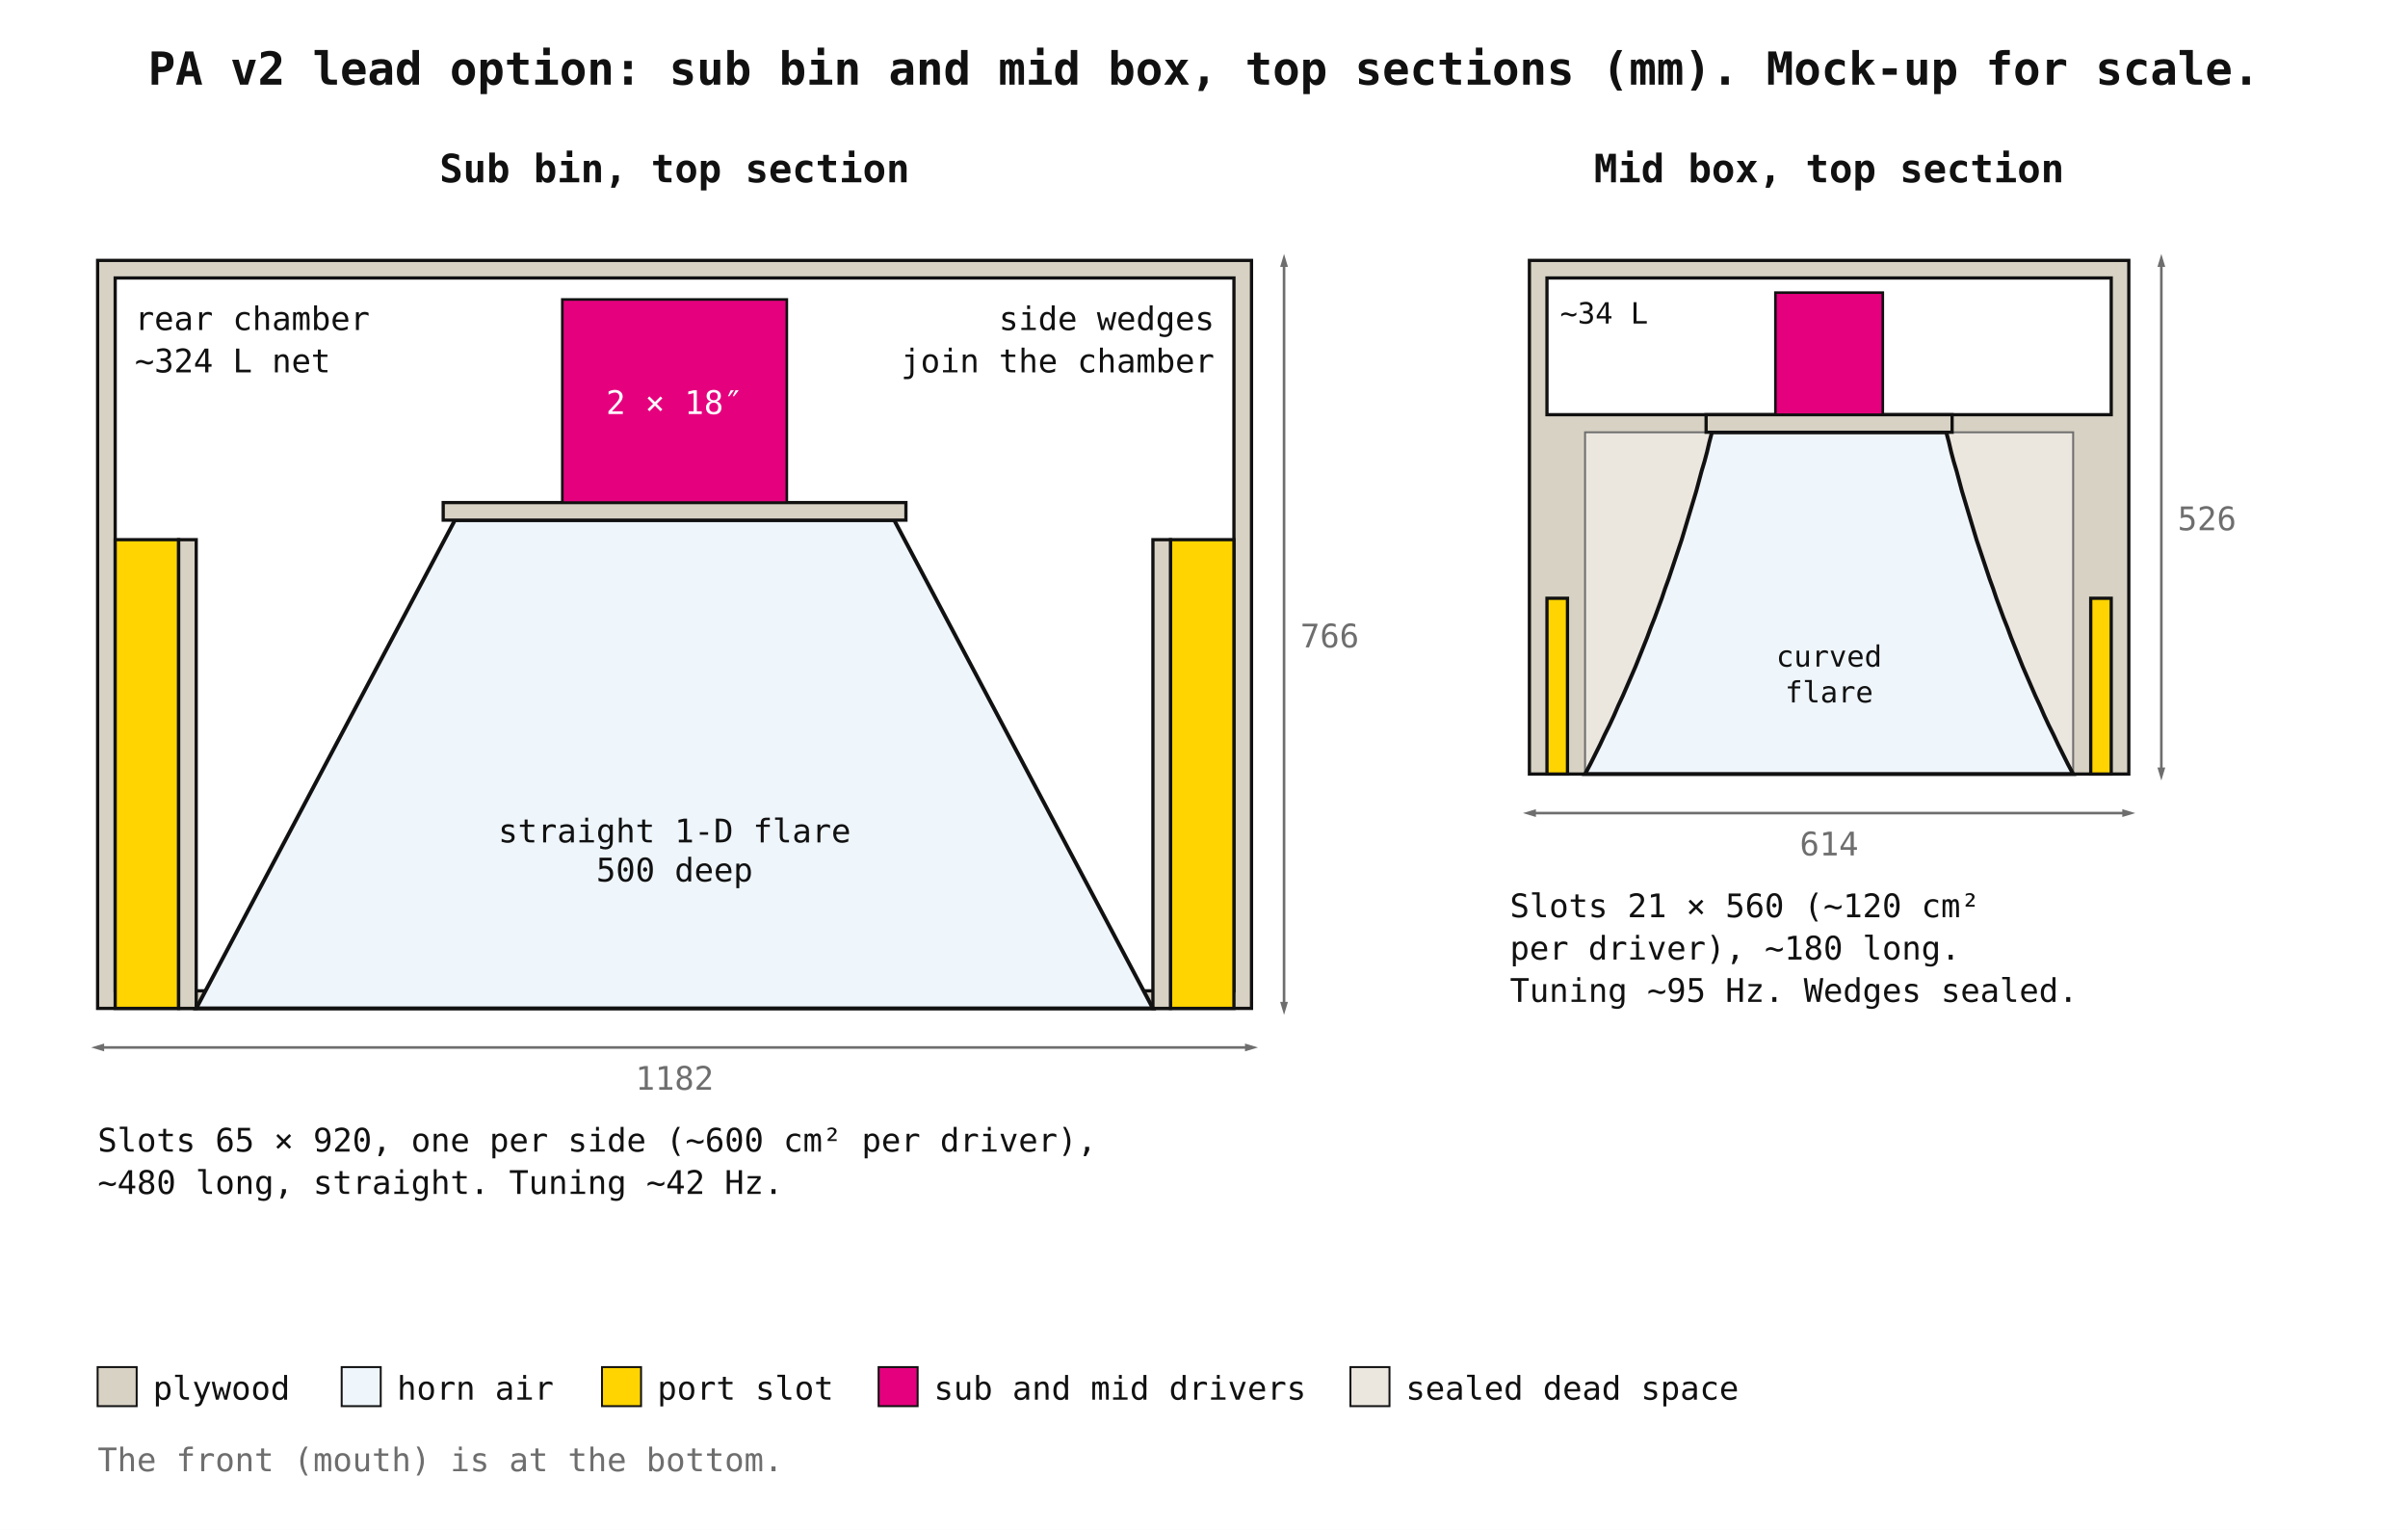
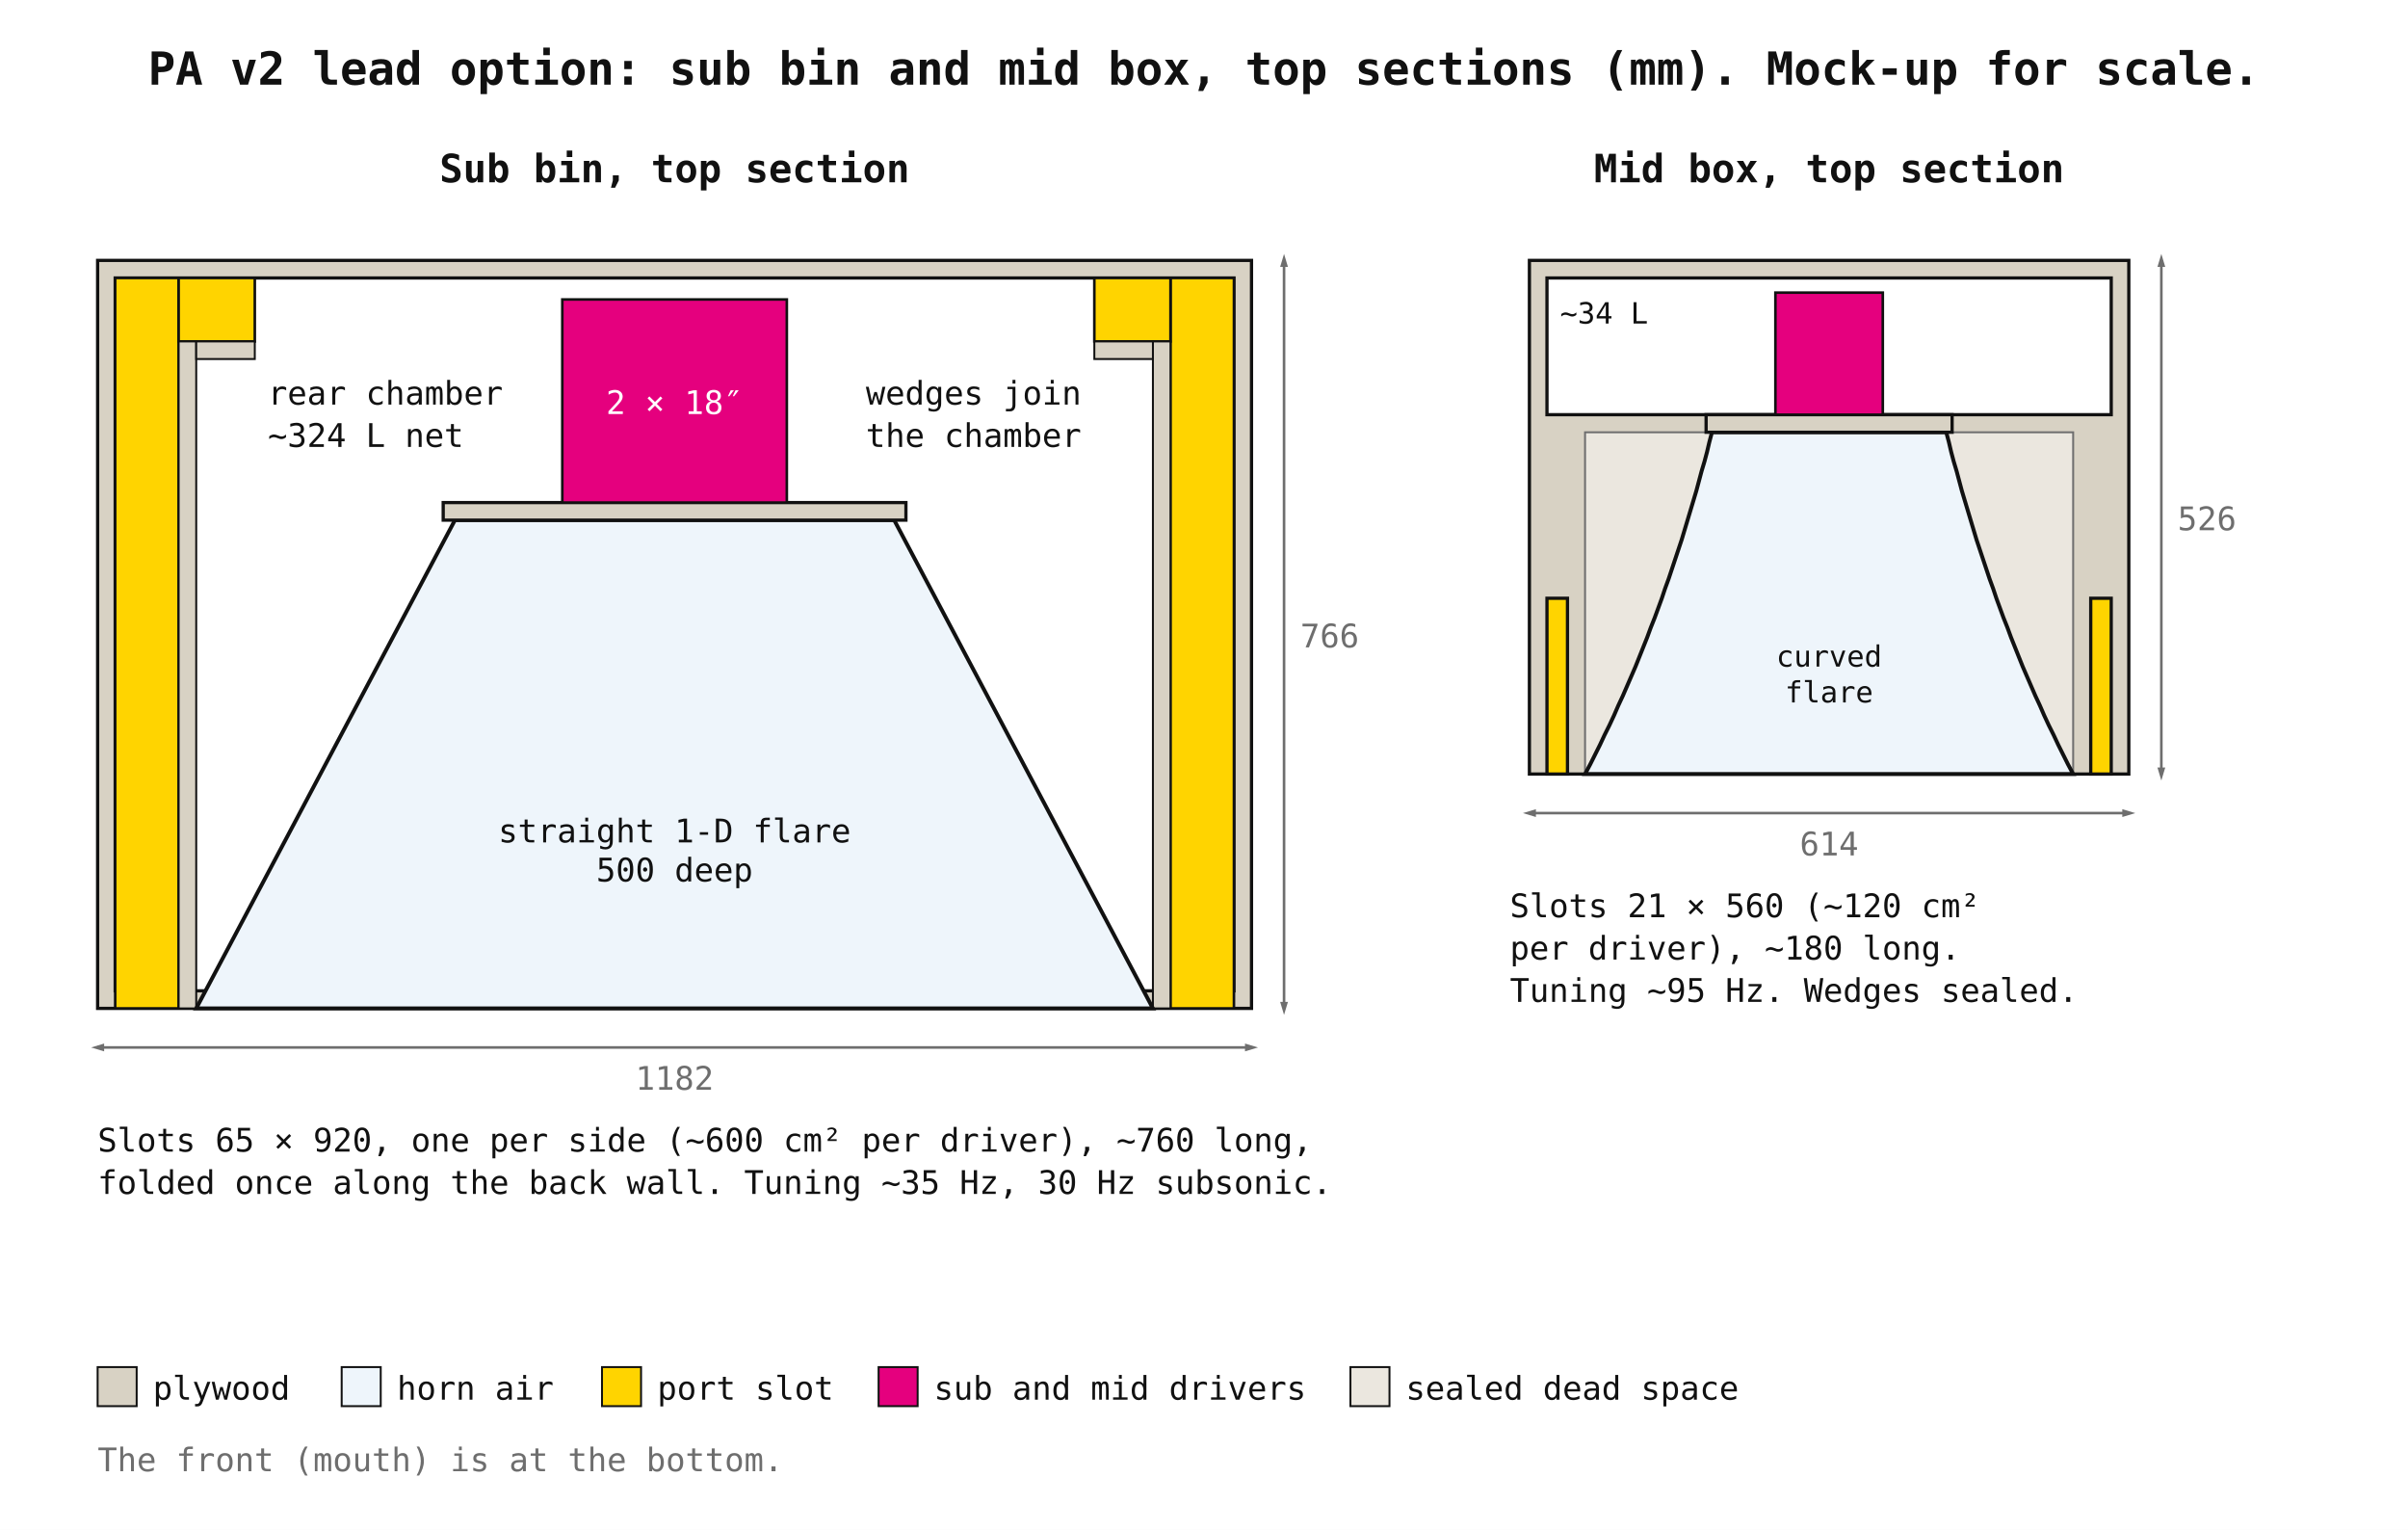
<svg xmlns="http://www.w3.org/2000/svg" viewBox="0 0 740 470" width="740" height="470" font-family="Inconsolata, monospace">
  <defs>
    <marker id="a" viewBox="0 0 10 10" refX="5" refY="5" markerWidth="5" markerHeight="5" orient="auto-start-reverse">
      <path d="M0,2 L10,5 L0,8 z" fill="#6e6e6e" />
    </marker>
  </defs>
  <rect x="0.0" y="0.0" width="740.0" height="470.0" fill="#ffffff" stroke="none" stroke-width="0" />
  <text x="370.0" y="26.0" font-size="14" text-anchor="middle" fill="#111111" font-weight="bold">PA v2 lead option: sub bin and mid box, top sections (mm). Mock-up for scale.</text>
  <text x="207.3" y="56.0" font-size="12" text-anchor="middle" fill="#111111" font-weight="bold">Sub bin, top section</text>
  <rect x="30.0" y="80.0" width="354.6" height="229.8" fill="#d8d2c4" stroke="#111111" stroke-width="1" />
  <rect x="35.4" y="85.4" width="343.8" height="219.0" fill="#ffffff" stroke="#111111" stroke-width="1" />
-   <rect x="35.4" y="165.8" width="19.5" height="144.0" fill="#ffd400" stroke="#111111" stroke-width="1" />
-   <rect x="359.7" y="165.8" width="19.5" height="144.0" fill="#ffd400" stroke="#111111" stroke-width="1" />
-   <rect x="54.9" y="165.8" width="5.4" height="144.0" fill="#d8d2c4" stroke="#111111" stroke-width="1" />
-   <rect x="354.3" y="165.8" width="5.4" height="144.0" fill="#d8d2c4" stroke="#111111" stroke-width="1" />
+   <rect x="35.4" y="85.4" width="19.5" height="224.4" fill="#ffd400" stroke="#111111" stroke-width="0.8" />
+   <rect x="54.9" y="85.4" width="23.4" height="19.5" fill="#ffd400" stroke="#111111" stroke-width="0.8" />
+   <rect x="54.9" y="104.9" width="5.4" height="204.9" fill="#d8d2c4" stroke="#111111" stroke-width="0.6" />
+   <rect x="60.3" y="104.9" width="18.0" height="5.4" fill="#d8d2c4" stroke="#111111" stroke-width="0.6" />
+   <rect x="359.7" y="85.4" width="19.5" height="224.4" fill="#ffd400" stroke="#111111" stroke-width="0.8" />
+   <rect x="336.3" y="85.4" width="23.4" height="19.5" fill="#ffd400" stroke="#111111" stroke-width="0.8" />
+   <rect x="354.3" y="104.9" width="5.4" height="204.9" fill="#d8d2c4" stroke="#111111" stroke-width="0.6" />
+   <rect x="336.3" y="104.9" width="18.0" height="5.4" fill="#d8d2c4" stroke="#111111" stroke-width="0.6" />
  <polygon points="139.8,159.8 274.8,159.8 354.3,309.8 60.3,309.8" fill="#eef5fb" stroke="#111111" stroke-width="1.2" />
  <rect x="136.2" y="154.4" width="142.2" height="5.4" fill="#d8d2c4" stroke="#111111" stroke-width="1" />
  <rect x="172.8" y="92.0" width="69.0" height="62.4" fill="#e5007e" stroke="#111111" stroke-width="0.8" />
-   <text x="41.4" y="101.4" font-size="10" text-anchor="start" fill="#111111" font-weight="normal">rear chamber</text>
-   <text x="41.4" y="114.4" font-size="10" text-anchor="start" fill="#111111" font-weight="normal">~324 L net</text>
-   <text x="373.2" y="101.4" font-size="10" text-anchor="end" fill="#111111" font-weight="normal">side wedges</text>
-   <text x="373.2" y="114.4" font-size="10" text-anchor="end" fill="#111111" font-weight="normal">join the chamber</text>
+   <text x="82.3" y="124.3" font-size="10" text-anchor="start" fill="#111111" font-weight="normal">rear chamber</text>
+   <text x="82.3" y="137.3" font-size="10" text-anchor="start" fill="#111111" font-weight="normal">~324 L net</text>
+   <text x="332.3" y="124.3" font-size="10" text-anchor="end" fill="#111111" font-weight="normal">wedges join</text>
+   <text x="332.3" y="137.3" font-size="10" text-anchor="end" fill="#111111" font-weight="normal">the chamber</text>
  <text x="207.3" y="258.8" font-size="10" text-anchor="middle" fill="#111111" font-weight="normal">straight 1-D flare</text>
  <text x="207.3" y="270.8" font-size="10" text-anchor="middle" fill="#111111" font-weight="normal">500 deep</text>
  <text x="207.3" y="127.2" font-size="10" text-anchor="middle" fill="#ffffff" font-weight="normal">2 × 18″</text>
  <line x1="30.0" y1="321.8" x2="384.6" y2="321.8" stroke="#6e6e6e" stroke-width="0.8" marker-start="url(#a)" marker-end="url(#a)" />
  <text x="207.3" y="334.8" font-size="10" text-anchor="middle" fill="#6e6e6e" font-weight="normal">1182</text>
  <line x1="394.6" y1="80.0" x2="394.6" y2="309.8" stroke="#6e6e6e" stroke-width="0.8" marker-start="url(#a)" marker-end="url(#a)" />
  <text x="399.6" y="198.9" font-size="10" text-anchor="start" fill="#6e6e6e" font-weight="normal">766</text>
-   <text x="30.0" y="353.8" font-size="10" text-anchor="start" fill="#111111" font-weight="normal">Slots 65 × 920, one per side (~600 cm² per driver),</text>
-   <text x="30.0" y="366.8" font-size="10" text-anchor="start" fill="#111111" font-weight="normal">~480 long, straight. Tuning ~42 Hz.</text>
+   <text x="30.0" y="353.8" font-size="10" text-anchor="start" fill="#111111" font-weight="normal">Slots 65 × 920, one per side (~600 cm² per driver), ~760 long,</text>
+   <text x="30.0" y="366.8" font-size="10" text-anchor="start" fill="#111111" font-weight="normal">folded once along the back wall. Tuning ~35 Hz, 30 Hz subsonic.</text>
  <text x="562.1" y="56.0" font-size="12" text-anchor="middle" fill="#111111" font-weight="bold">Mid box, top section</text>
  <rect x="470.0" y="80.0" width="184.2" height="157.8" fill="#d8d2c4" stroke="#111111" stroke-width="1" />
  <rect x="475.4" y="85.4" width="173.4" height="42.0" fill="#ffffff" stroke="#111111" stroke-width="1" />
  <rect x="475.4" y="183.8" width="6.3" height="54.0" fill="#ffd400" stroke="#111111" stroke-width="1" />
  <rect x="642.5" y="183.8" width="6.3" height="54.0" fill="#ffd400" stroke="#111111" stroke-width="1" />
  <polygon points="487.1,237.8 487.1,237.8 488.7,234.8 490.2,231.8 491.7,228.8 493.1,225.8 494.6,222.8 496.0,219.8 497.3,216.8 498.7,213.8 500.0,210.8 501.3,207.8 502.6,204.8 503.8,201.8 505.0,198.8 506.2,195.8 507.3,192.8 508.5,189.8 509.6,186.8 510.7,183.8 511.7,180.8 512.8,177.8 513.8,174.8 514.8,171.8 515.8,168.8 516.8,165.8 517.7,162.8 518.6,159.8 519.5,156.8 520.4,153.8 521.3,150.8 522.1,147.8 522.9,144.8 523.8,141.8 524.6,138.8 525.3,135.8 526.1,132.8 487.1,132.8" fill="#ebe7df" stroke="#6e6e6e" stroke-width="0.6" />
  <polygon points="637.1,237.8 637.1,237.8 635.5,234.8 634.0,231.8 632.5,228.8 631.1,225.8 629.6,222.8 628.2,219.8 626.9,216.8 625.5,213.8 624.2,210.8 622.9,207.8 621.6,204.8 620.4,201.8 619.2,198.8 618.0,195.8 616.9,192.8 615.7,189.8 614.6,186.8 613.5,183.8 612.5,180.8 611.4,177.8 610.4,174.8 609.4,171.8 608.4,168.8 607.4,165.8 606.5,162.8 605.6,159.8 604.7,156.8 603.8,153.8 602.9,150.8 602.1,147.8 601.3,144.8 600.4,141.8 599.6,138.8 598.9,135.8 598.1,132.8 637.1,132.8" fill="#ebe7df" stroke="#6e6e6e" stroke-width="0.6" />
  <polygon points="487.1,237.8 488.7,234.8 490.2,231.8 491.7,228.8 493.1,225.8 494.6,222.8 496.0,219.8 497.3,216.8 498.7,213.8 500.0,210.8 501.3,207.8 502.6,204.8 503.8,201.8 505.0,198.8 506.2,195.8 507.3,192.8 508.5,189.8 509.6,186.8 510.7,183.8 511.7,180.8 512.8,177.8 513.8,174.8 514.8,171.8 515.8,168.8 516.8,165.8 517.7,162.8 518.6,159.8 519.5,156.8 520.4,153.8 521.3,150.8 522.1,147.8 522.9,144.8 523.8,141.8 524.6,138.8 525.3,135.8 526.1,132.8 598.1,132.8 598.9,135.8 599.6,138.8 600.4,141.8 601.3,144.8 602.1,147.8 602.9,150.8 603.8,153.8 604.7,156.8 605.6,159.8 606.5,162.8 607.4,165.8 608.4,168.8 609.4,171.8 610.4,174.8 611.4,177.8 612.5,180.8 613.5,183.8 614.6,186.8 615.7,189.8 616.9,192.8 618.0,195.8 619.2,198.8 620.4,201.8 621.6,204.8 622.9,207.8 624.2,210.8 625.5,213.8 626.9,216.8 628.2,219.8 629.6,222.8 631.1,225.8 632.5,228.8 634.0,231.8 635.5,234.8 637.1,237.8" fill="#eef5fb" stroke="#111111" stroke-width="1.2" />
  <rect x="524.3" y="127.4" width="75.6" height="5.4" fill="#d8d2c4" stroke="#111111" stroke-width="1" />
  <rect x="545.6" y="89.9" width="33.0" height="37.5" fill="#e5007e" stroke="#111111" stroke-width="0.8" />
  <text x="479.4" y="99.4" font-size="9" text-anchor="start" fill="#111111" font-weight="normal">~34 L</text>
  <text x="562.1" y="204.8" font-size="9" text-anchor="middle" fill="#111111" font-weight="normal">curved</text>
  <text x="562.1" y="215.8" font-size="9" text-anchor="middle" fill="#111111" font-weight="normal">flare</text>
  <line x1="470.0" y1="249.8" x2="654.2" y2="249.8" stroke="#6e6e6e" stroke-width="0.8" marker-start="url(#a)" marker-end="url(#a)" />
  <text x="562.1" y="262.8" font-size="10" text-anchor="middle" fill="#6e6e6e" font-weight="normal">614</text>
  <line x1="664.2" y1="80.0" x2="664.2" y2="237.8" stroke="#6e6e6e" stroke-width="0.8" marker-start="url(#a)" marker-end="url(#a)" />
  <text x="669.2" y="162.9" font-size="10" text-anchor="start" fill="#6e6e6e" font-weight="normal">526</text>
  <text x="464.0" y="281.8" font-size="10" text-anchor="start" fill="#111111" font-weight="normal">Slots 21 × 560 (~120 cm²</text>
  <text x="464.0" y="294.8" font-size="10" text-anchor="start" fill="#111111" font-weight="normal">per driver), ~180 long.</text>
  <text x="464.0" y="307.8" font-size="10" text-anchor="start" fill="#111111" font-weight="normal">Tuning ~95 Hz. Wedges sealed.</text>
  <rect x="30.0" y="420.0" width="12.0" height="12.0" fill="#d8d2c4" stroke="#111111" stroke-width="0.6" />
  <text x="47.0" y="430.0" font-size="10" text-anchor="start" fill="#111111" font-weight="normal">plywood</text>
  <rect x="105.0" y="420.0" width="12.0" height="12.0" fill="#eef5fb" stroke="#111111" stroke-width="0.6" />
  <text x="122.0" y="430.0" font-size="10" text-anchor="start" fill="#111111" font-weight="normal">horn air</text>
  <rect x="185.0" y="420.0" width="12.0" height="12.0" fill="#ffd400" stroke="#111111" stroke-width="0.6" />
  <text x="202.0" y="430.0" font-size="10" text-anchor="start" fill="#111111" font-weight="normal">port slot</text>
  <rect x="270.0" y="420.0" width="12.0" height="12.0" fill="#e5007e" stroke="#111111" stroke-width="0.6" />
  <text x="287.0" y="430.0" font-size="10" text-anchor="start" fill="#111111" font-weight="normal">sub and mid drivers</text>
  <rect x="415.0" y="420.0" width="12.0" height="12.0" fill="#ebe7df" stroke="#111111" stroke-width="0.6" />
  <text x="432.0" y="430.0" font-size="10" text-anchor="start" fill="#111111" font-weight="normal">sealed dead space</text>
  <text x="30.0" y="452.0" font-size="10" text-anchor="start" fill="#6e6e6e" font-weight="normal">The front (mouth) is at the bottom.</text>
</svg>
